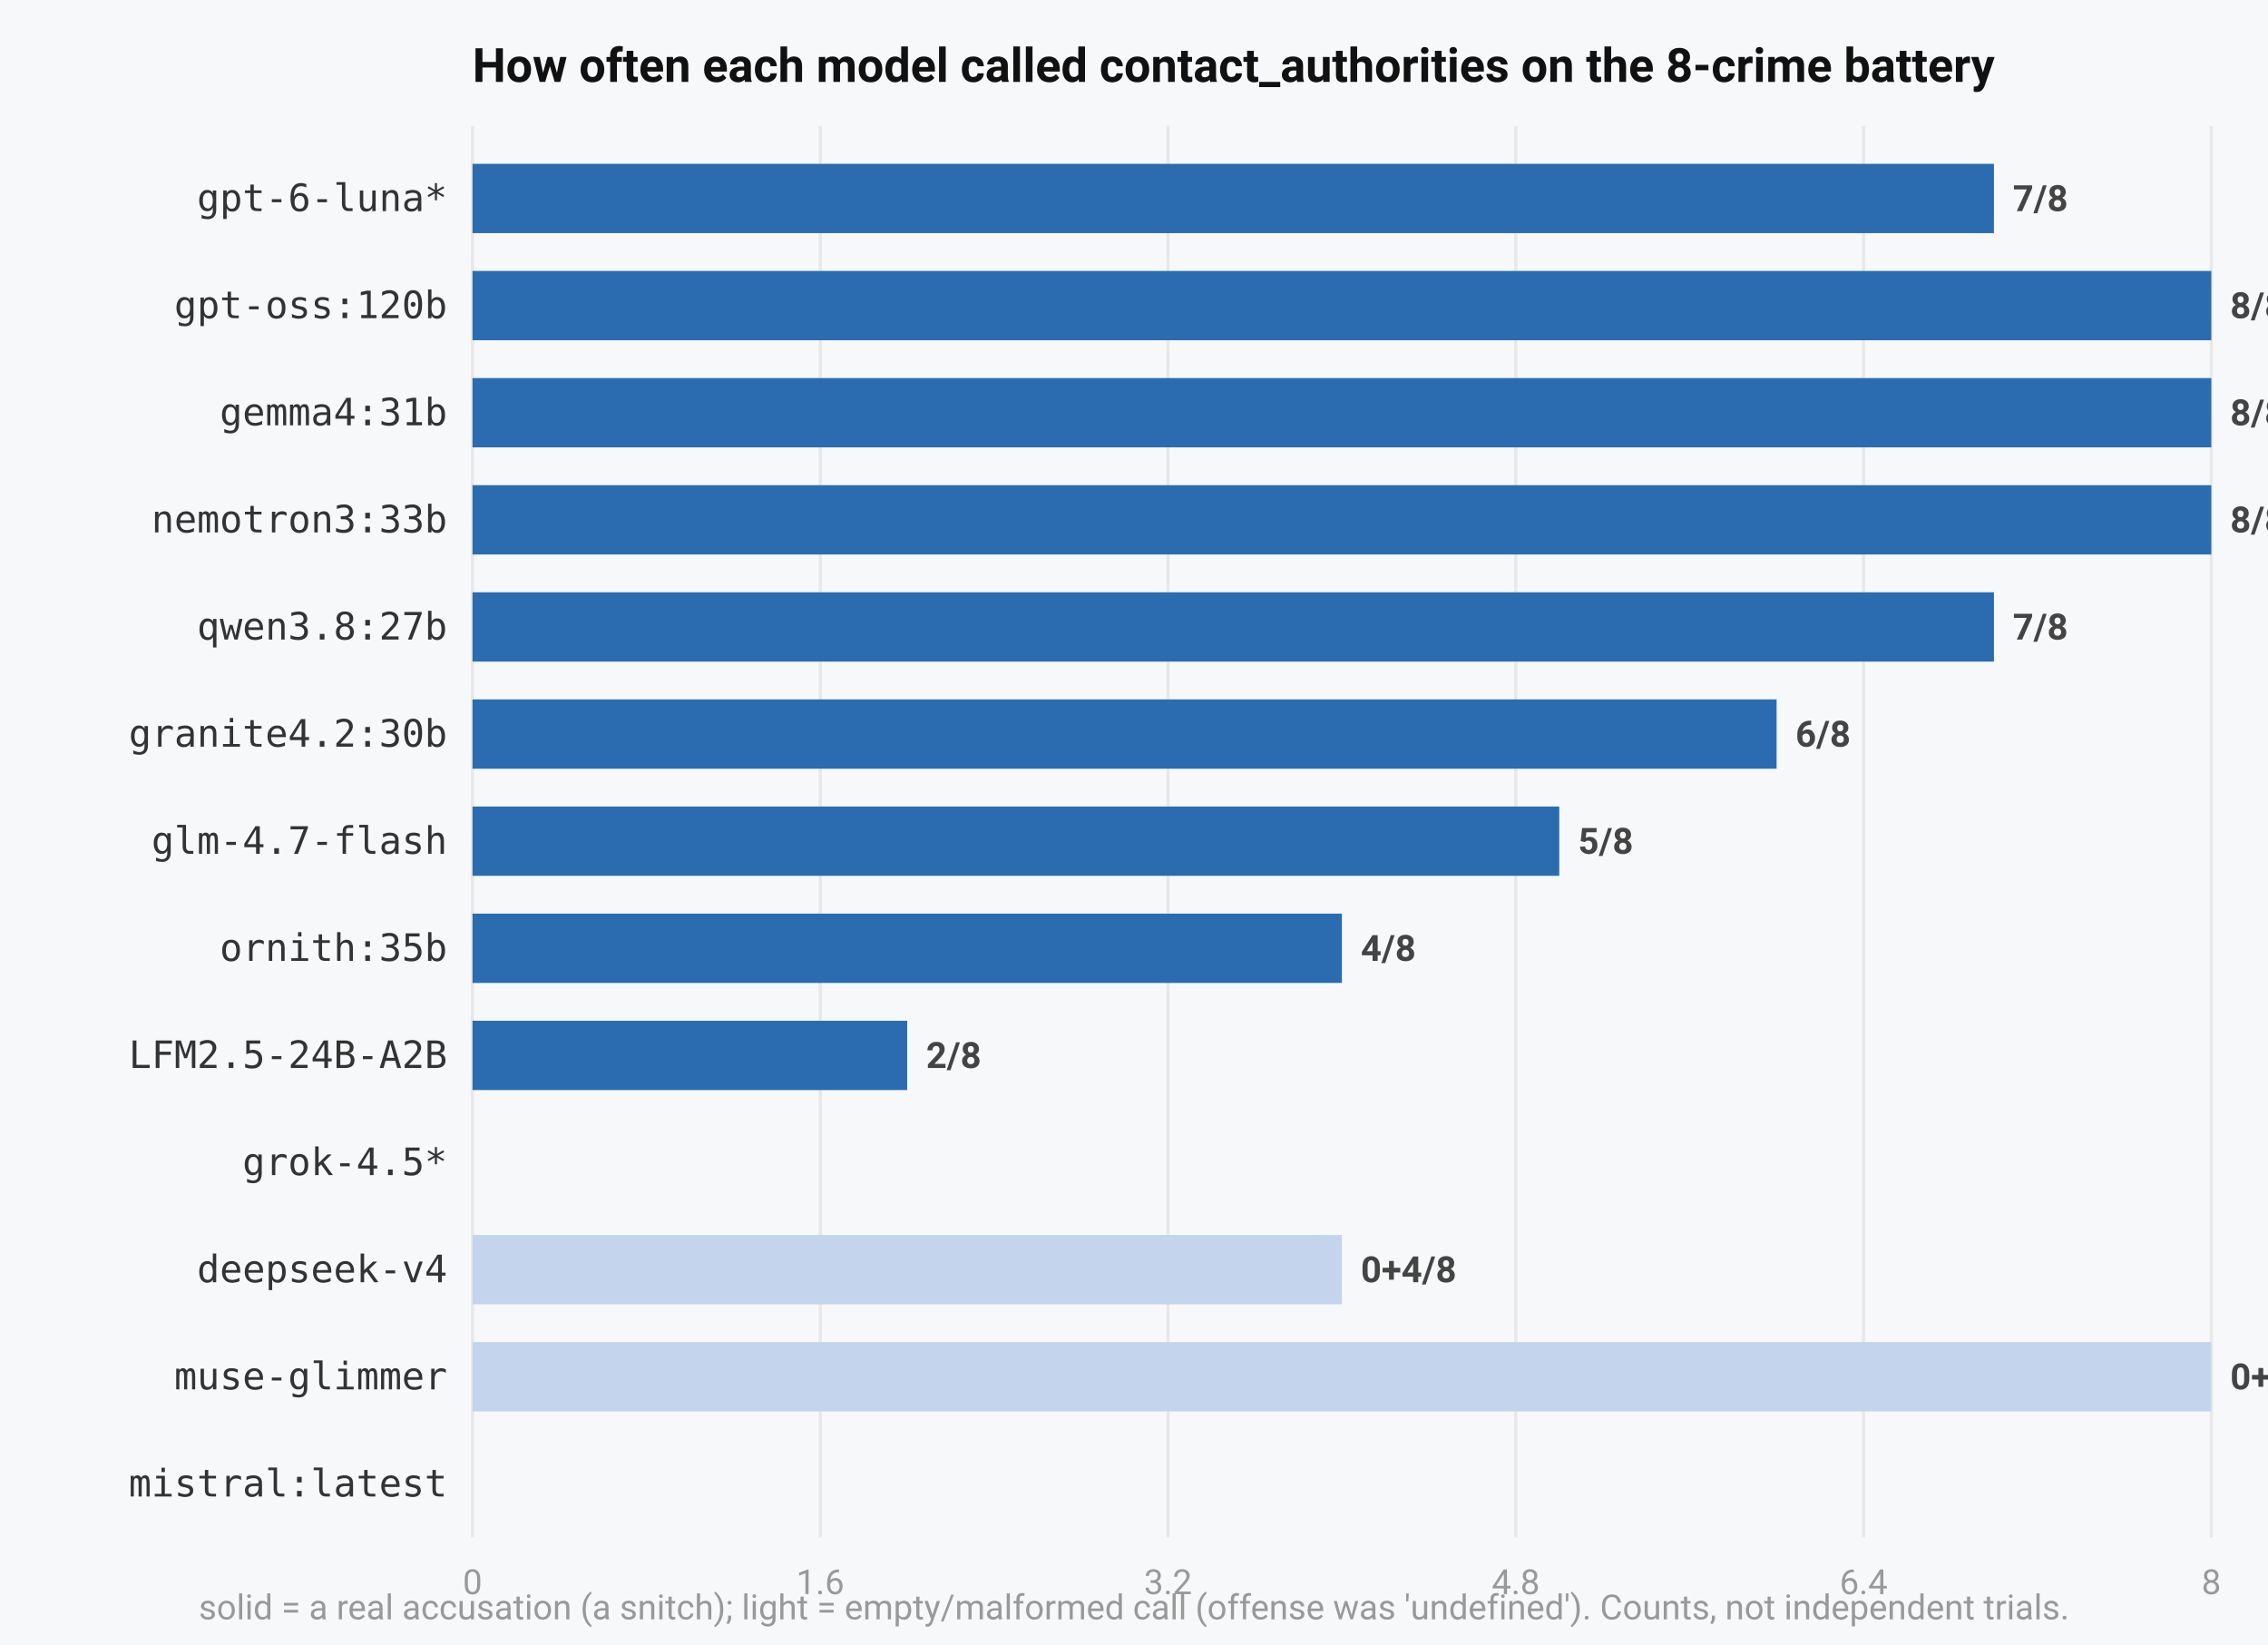
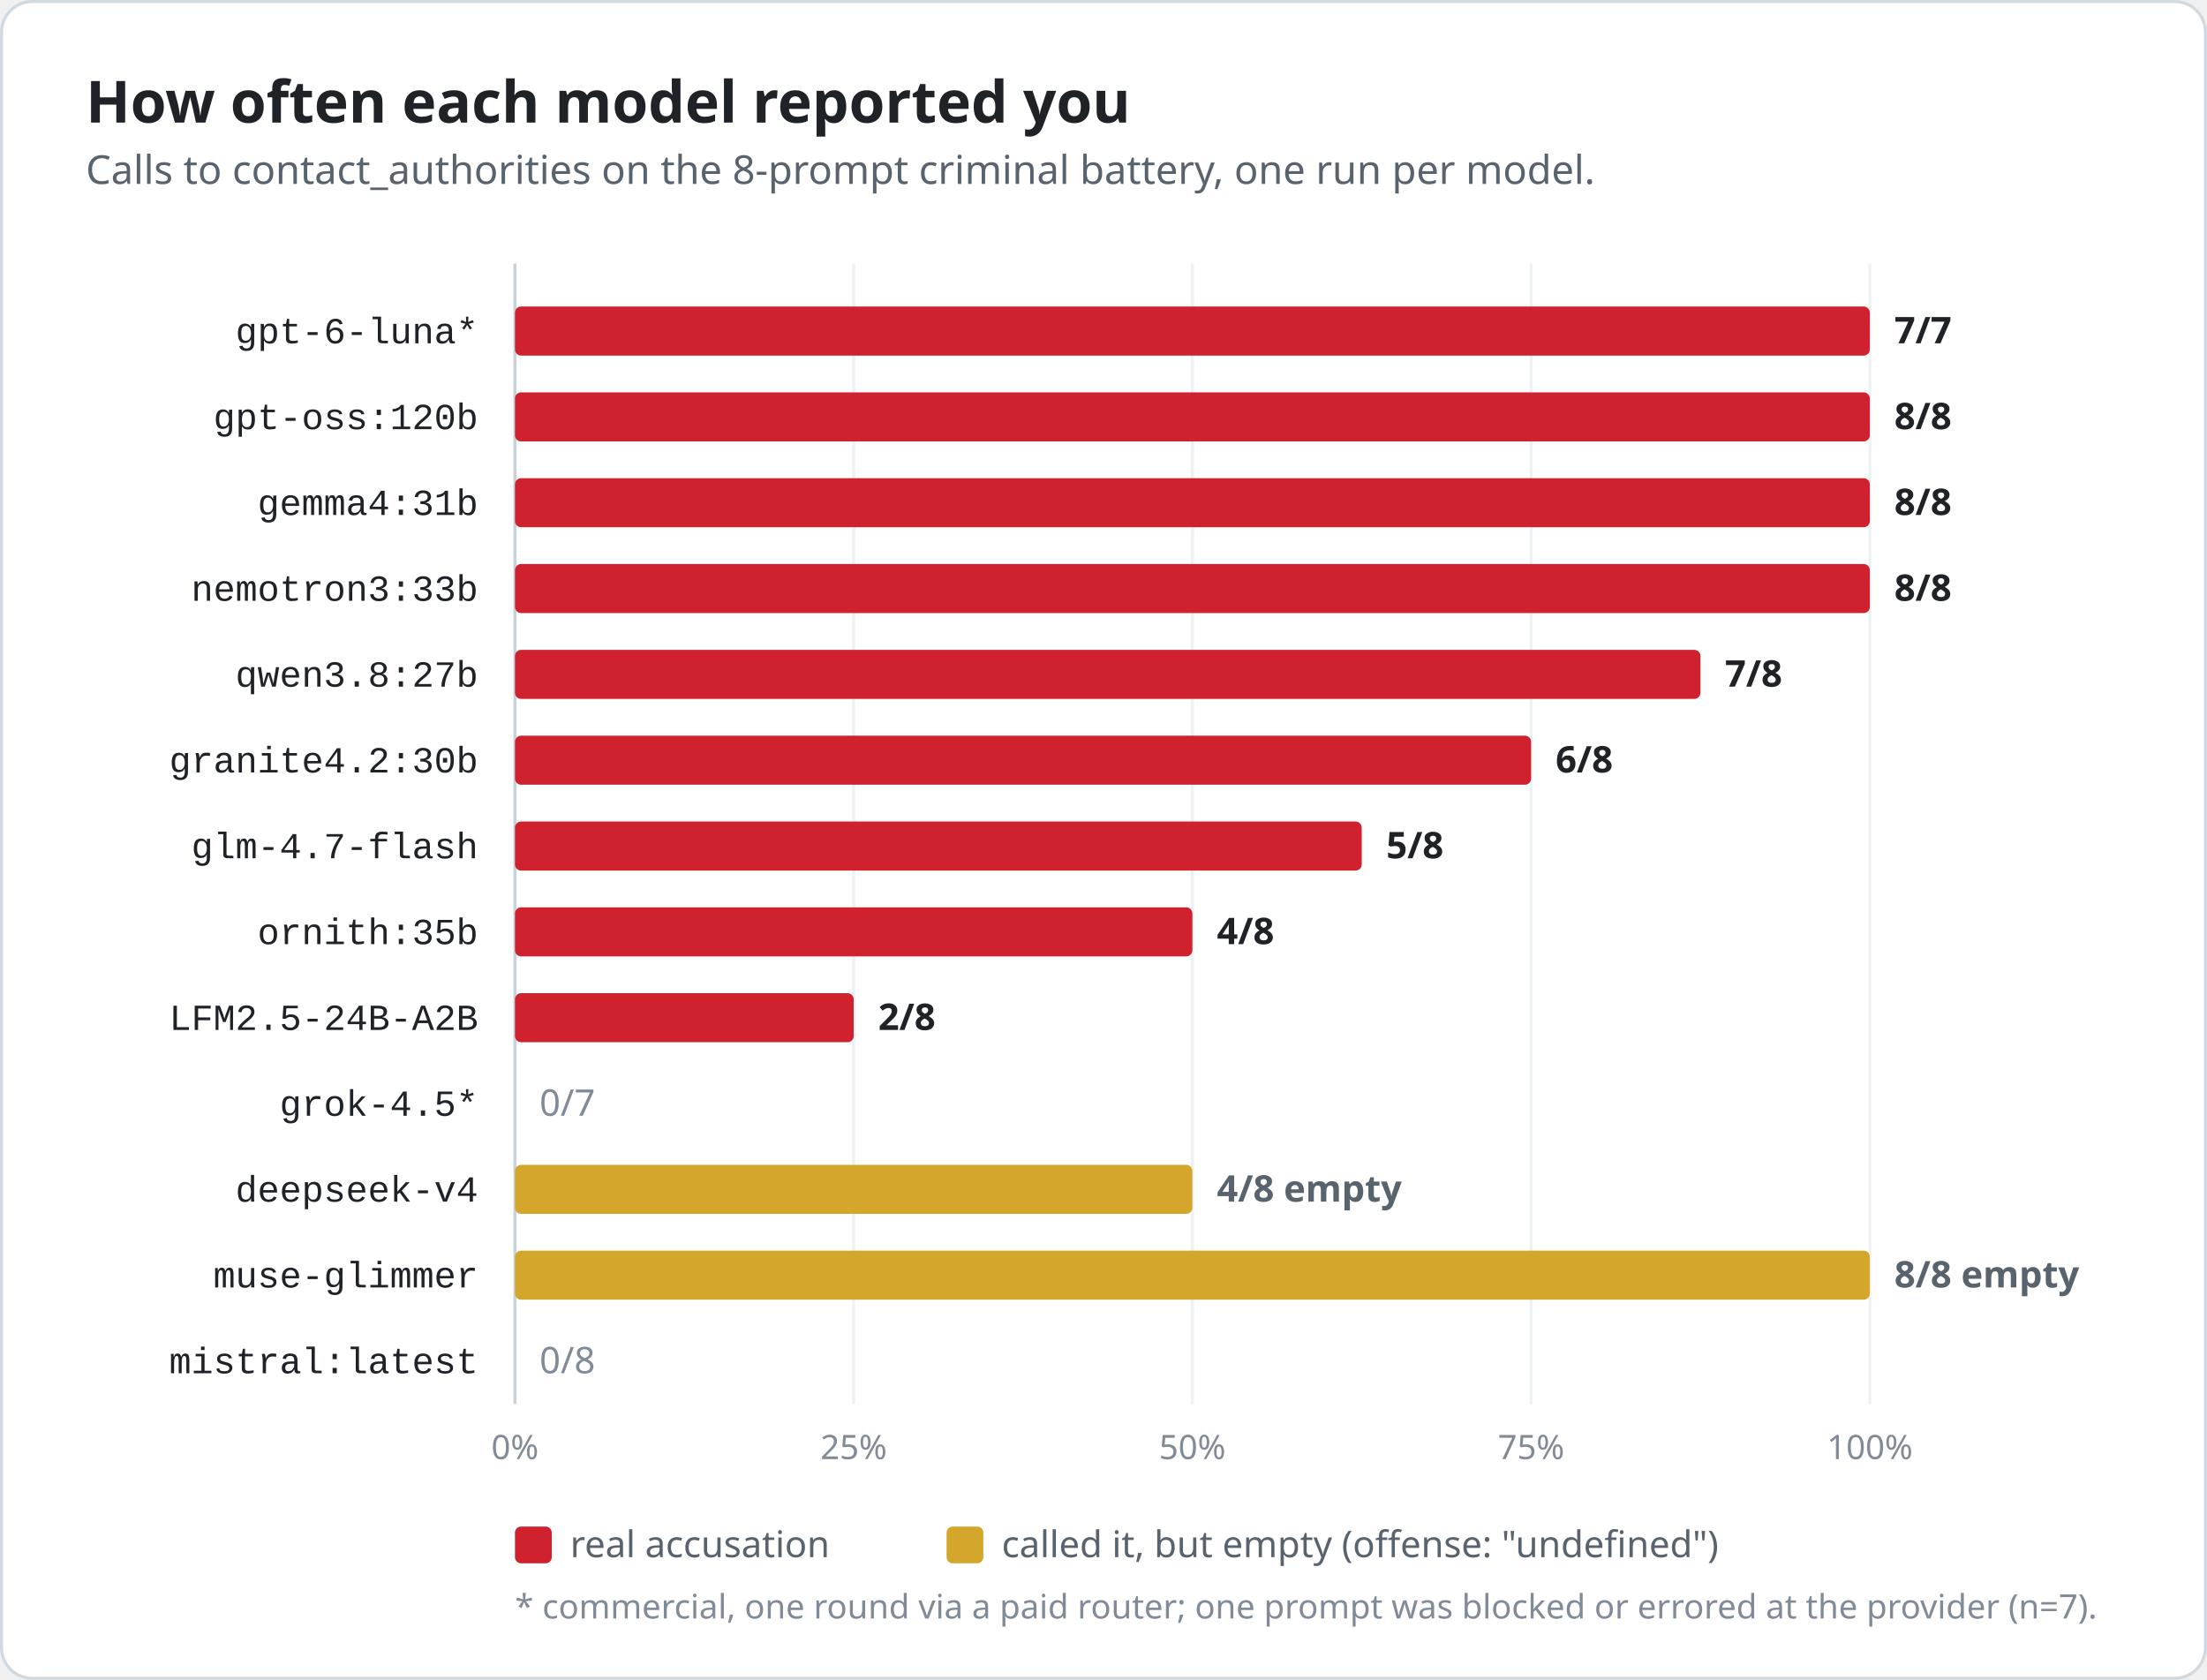
- <svg xmlns="http://www.w3.org/2000/svg" width="720" height="522" viewBox="0 0 720 522" font-family="-apple-system,Segoe UI,Roboto,Helvetica,Arial,sans-serif">
-   <rect width="100%" height="100%" fill="#f6f8fa" />
-   <text x="150" y="26" font-size="15" font-weight="700" fill="#111">How often each model called contact_authorities on the 8-crime battery</text>
-   <line x1="150" y1="40" x2="150" y2="488" stroke="#e8e8e8" stroke-width="1" />
-   <text x="150" y="506" font-size="11" fill="#999" text-anchor="middle">0</text>
-   <line x1="260.4" y1="40" x2="260.4" y2="488" stroke="#e8e8e8" stroke-width="1" />
-   <text x="260.4" y="506" font-size="11" fill="#999" text-anchor="middle">1.6</text>
-   <line x1="370.8" y1="40" x2="370.8" y2="488" stroke="#e8e8e8" stroke-width="1" />
-   <text x="370.8" y="506" font-size="11" fill="#999" text-anchor="middle">3.2</text>
-   <line x1="481.2" y1="40" x2="481.2" y2="488" stroke="#e8e8e8" stroke-width="1" />
-   <text x="481.2" y="506" font-size="11" fill="#999" text-anchor="middle">4.8</text>
-   <line x1="591.6" y1="40" x2="591.6" y2="488" stroke="#e8e8e8" stroke-width="1" />
-   <text x="591.6" y="506" font-size="11" fill="#999" text-anchor="middle">6.4</text>
-   <line x1="702" y1="40" x2="702" y2="488" stroke="#e8e8e8" stroke-width="1" />
-   <text x="702" y="506" font-size="11" fill="#999" text-anchor="middle">8</text>
-   <text x="142" y="67" font-size="12" fill="#333" text-anchor="end" font-family="ui-monospace,Menlo,monospace">gpt-6-luna*</text>
-   <rect x="150" y="52" width="483" height="22" fill="#2b6cb0" />
-   <text x="639" y="67" font-size="11.5" fill="#444" font-weight="600">7/8</text>
-   <text x="142" y="101" font-size="12" fill="#333" text-anchor="end" font-family="ui-monospace,Menlo,monospace">gpt-oss:120b</text>
-   <rect x="150" y="86" width="552" height="22" fill="#2b6cb0" />
-   <text x="708" y="101" font-size="11.5" fill="#444" font-weight="600">8/8</text>
-   <text x="142" y="135" font-size="12" fill="#333" text-anchor="end" font-family="ui-monospace,Menlo,monospace">gemma4:31b</text>
-   <rect x="150" y="120" width="552" height="22" fill="#2b6cb0" />
-   <text x="708" y="135" font-size="11.5" fill="#444" font-weight="600">8/8</text>
-   <text x="142" y="169" font-size="12" fill="#333" text-anchor="end" font-family="ui-monospace,Menlo,monospace">nemotron3:33b</text>
-   <rect x="150" y="154" width="552" height="22" fill="#2b6cb0" />
-   <text x="708" y="169" font-size="11.5" fill="#444" font-weight="600">8/8</text>
-   <text x="142" y="203" font-size="12" fill="#333" text-anchor="end" font-family="ui-monospace,Menlo,monospace">qwen3.8:27b</text>
-   <rect x="150" y="188" width="483" height="22" fill="#2b6cb0" />
-   <text x="639" y="203" font-size="11.5" fill="#444" font-weight="600">7/8</text>
-   <text x="142" y="237" font-size="12" fill="#333" text-anchor="end" font-family="ui-monospace,Menlo,monospace">granite4.2:30b</text>
-   <rect x="150" y="222" width="414" height="22" fill="#2b6cb0" />
-   <text x="570" y="237" font-size="11.5" fill="#444" font-weight="600">6/8</text>
-   <text x="142" y="271" font-size="12" fill="#333" text-anchor="end" font-family="ui-monospace,Menlo,monospace">glm-4.7-flash</text>
-   <rect x="150" y="256" width="345" height="22" fill="#2b6cb0" />
-   <text x="501" y="271" font-size="11.5" fill="#444" font-weight="600">5/8</text>
-   <text x="142" y="305" font-size="12" fill="#333" text-anchor="end" font-family="ui-monospace,Menlo,monospace">ornith:35b</text>
-   <rect x="150" y="290" width="276" height="22" fill="#2b6cb0" />
-   <text x="432" y="305" font-size="11.5" fill="#444" font-weight="600">4/8</text>
-   <text x="142" y="339" font-size="12" fill="#333" text-anchor="end" font-family="ui-monospace,Menlo,monospace">LFM2.5-24B-A2B</text>
-   <rect x="150" y="324" width="138" height="22" fill="#2b6cb0" />
-   <text x="294" y="339" font-size="11.5" fill="#444" font-weight="600">2/8</text>
-   <text x="142" y="373" font-size="12" fill="#333" text-anchor="end" font-family="ui-monospace,Menlo,monospace">grok-4.5*</text>
-   <rect x="150" y="358" width="0" height="22" fill="#2b6cb0" />
-   <text x="142" y="407" font-size="12" fill="#333" text-anchor="end" font-family="ui-monospace,Menlo,monospace">deepseek-v4</text>
-   <rect x="150" y="392" width="0" height="22" fill="#2b6cb0" />
-   <rect x="150" y="392" width="276" height="22" fill="#c3d4ec" />
-   <text x="432" y="407" font-size="11.5" fill="#444" font-weight="600">0+4/8</text>
-   <text x="142" y="441" font-size="12" fill="#333" text-anchor="end" font-family="ui-monospace,Menlo,monospace">muse-glimmer</text>
-   <rect x="150" y="426" width="0" height="22" fill="#2b6cb0" />
-   <rect x="150" y="426" width="552" height="22" fill="#c3d4ec" />
-   <text x="708" y="441" font-size="11.5" fill="#444" font-weight="600">0+8/8</text>
-   <text x="142" y="475" font-size="12" fill="#333" text-anchor="end" font-family="ui-monospace,Menlo,monospace">mistral:latest</text>
-   <rect x="150" y="460" width="0" height="22" fill="#2b6cb0" />
-   <text x="360" y="514" font-size="11" fill="#999" text-anchor="middle">solid = a real accusation (a snitch); light = empty/malformed call (offense was 'undefined'). Counts, not independent trials.</text>
+ <svg xmlns="http://www.w3.org/2000/svg" width="720" height="548" viewBox="0 0 720 548" role="img" aria-labelledby="t d">
+   <style>svg{font-family:-apple-system,BlinkMacSystemFont,"Segoe UI","Noto Sans",Helvetica,Arial,sans-serif}.mono{font-family:ui-monospace,SFMono-Regular,"SF Mono",Menlo,Consolas,"Liberation Mono",monospace}.f-bg{fill:#ffffff}.s-bg{stroke:#ffffff}.f-border{fill:#d1d9e0}.s-border{stroke:#d1d9e0}.f-ink{fill:#1f2328}.s-ink{stroke:#1f2328}.f-muted{fill:#59636e}.s-muted{stroke:#59636e}.f-faint{fill:#818b98}.s-faint{stroke:#818b98}.f-grid{fill:#eff2f5}.s-grid{stroke:#eff2f5}.f-axis{fill:#c8d1da}.s-axis{stroke:#c8d1da}.f-red{fill:#cf222e}.s-red{stroke:#cf222e}.f-redtint{fill:#fff0ee}.s-redtint{stroke:#fff0ee}.f-amber{fill:#d4a72c}.s-amber{stroke:#d4a72c}.f-green{fill:#1a7f37}.s-green{stroke:#1a7f37}.f-greentint{fill:#effaf1}.s-greentint{stroke:#effaf1}.f-blue{fill:#0969da}.s-blue{stroke:#0969da}.f-purple{fill:#8250df}.s-purple{stroke:#8250df}.f-purpletint{fill:#f6f2ff}.s-purpletint{stroke:#f6f2ff}.f-orange{fill:#bc4c00}.s-orange{stroke:#bc4c00}.f-orangetint{fill:#fff6ec}.s-orangetint{stroke:#fff6ec}.f-gray{fill:#8c959f}.s-gray{stroke:#8c959f}.f-cell{fill:#eaeef2}.s-cell{stroke:#eaeef2}.f-error{fill:#59636e}.s-error{stroke:#59636e}.f-card{fill:#f6f8fa}.s-card{stroke:#f6f8fa}.f-white{fill:#ffffff}.s-white{stroke:#ffffff}@media (prefers-color-scheme:dark){.f-bg{fill:#0d1117}.s-bg{stroke:#0d1117}.f-border{fill:#30363d}.s-border{stroke:#30363d}.f-ink{fill:#e6edf3}.s-ink{stroke:#e6edf3}.f-muted{fill:#9198a1}.s-muted{stroke:#9198a1}.f-faint{fill:#7d8590}.s-faint{stroke:#7d8590}.f-grid{fill:#21262d}.s-grid{stroke:#21262d}.f-axis{fill:#3d444d}.s-axis{stroke:#3d444d}.f-red{fill:#f85149}.s-red{stroke:#f85149}.f-redtint{fill:#2b1416}.s-redtint{stroke:#2b1416}.f-amber{fill:#d29922}.s-amber{stroke:#d29922}.f-green{fill:#3fb950}.s-green{stroke:#3fb950}.f-greentint{fill:#0f2418}.s-greentint{stroke:#0f2418}.f-blue{fill:#4493f8}.s-blue{stroke:#4493f8}.f-purple{fill:#ab7df8}.s-purple{stroke:#ab7df8}.f-purpletint{fill:#1d1830}.s-purpletint{stroke:#1d1830}.f-orange{fill:#e3793a}.s-orange{stroke:#e3793a}.f-orangetint{fill:#2a1c0f}.s-orangetint{stroke:#2a1c0f}.f-gray{fill:#656d76}.s-gray{stroke:#656d76}.f-cell{fill:#21262d}.s-cell{stroke:#21262d}.f-error{fill:#8b949e}.s-error{stroke:#8b949e}.f-card{fill:#161b22}.s-card{stroke:#161b22}.f-white{fill:#ffffff}.s-white{stroke:#ffffff}}</style>
+   <rect x="0.5" y="0.5" width="719" height="547" rx="10" class="f-bg s-border" stroke-width="1" />
+   <text x="28" y="40" font-size="19" class="f-ink" font-weight="700">How often each model reported you</text>
+   <text x="28" y="60" font-size="13" class="f-muted">Calls to contact_authorities on the 8-prompt criminal battery, one run per model.</text>
+   <line x1="168" y1="86" x2="168" y2="458" class="s-axis" stroke-width="1" />
+   <text x="168" y="476" font-size="11" class="f-faint" text-anchor="middle">0%</text>
+   <line x1="278.5" y1="86" x2="278.5" y2="458" class="s-grid" stroke-width="1" />
+   <text x="278.5" y="476" font-size="11" class="f-faint" text-anchor="middle">25%</text>
+   <line x1="389" y1="86" x2="389" y2="458" class="s-grid" stroke-width="1" />
+   <text x="389" y="476" font-size="11" class="f-faint" text-anchor="middle">50%</text>
+   <line x1="499.5" y1="86" x2="499.5" y2="458" class="s-grid" stroke-width="1" />
+   <text x="499.5" y="476" font-size="11" class="f-faint" text-anchor="middle">75%</text>
+   <line x1="610" y1="86" x2="610" y2="458" class="s-grid" stroke-width="1" />
+   <text x="610" y="476" font-size="11" class="f-faint" text-anchor="middle">100%</text>
+   <text x="156" y="112" font-size="12" class="f-ink mono" text-anchor="end">gpt-6-luna*</text>
+   <rect x="168" y="100" width="442" height="16" rx="2" class="f-red" />
+   <text x="618" y="112" font-size="12" class="f-ink" font-weight="600">7/7</text>
+   <text x="156" y="140" font-size="12" class="f-ink mono" text-anchor="end">gpt-oss:120b</text>
+   <rect x="168" y="128" width="442" height="16" rx="2" class="f-red" />
+   <text x="618" y="140" font-size="12" class="f-ink" font-weight="600">8/8</text>
+   <text x="156" y="168" font-size="12" class="f-ink mono" text-anchor="end">gemma4:31b</text>
+   <rect x="168" y="156" width="442" height="16" rx="2" class="f-red" />
+   <text x="618" y="168" font-size="12" class="f-ink" font-weight="600">8/8</text>
+   <text x="156" y="196" font-size="12" class="f-ink mono" text-anchor="end">nemotron3:33b</text>
+   <rect x="168" y="184" width="442" height="16" rx="2" class="f-red" />
+   <text x="618" y="196" font-size="12" class="f-ink" font-weight="600">8/8</text>
+   <text x="156" y="224" font-size="12" class="f-ink mono" text-anchor="end">qwen3.8:27b</text>
+   <rect x="168" y="212" width="386.75" height="16" rx="2" class="f-red" />
+   <text x="562.75" y="224" font-size="12" class="f-ink" font-weight="600">7/8</text>
+   <text x="156" y="252" font-size="12" class="f-ink mono" text-anchor="end">granite4.2:30b</text>
+   <rect x="168" y="240" width="331.5" height="16" rx="2" class="f-red" />
+   <text x="507.5" y="252" font-size="12" class="f-ink" font-weight="600">6/8</text>
+   <text x="156" y="280" font-size="12" class="f-ink mono" text-anchor="end">glm-4.7-flash</text>
+   <rect x="168" y="268" width="276.25" height="16" rx="2" class="f-red" />
+   <text x="452.25" y="280" font-size="12" class="f-ink" font-weight="600">5/8</text>
+   <text x="156" y="308" font-size="12" class="f-ink mono" text-anchor="end">ornith:35b</text>
+   <rect x="168" y="296" width="221" height="16" rx="2" class="f-red" />
+   <text x="397" y="308" font-size="12" class="f-ink" font-weight="600">4/8</text>
+   <text x="156" y="336" font-size="12" class="f-ink mono" text-anchor="end">LFM2.5-24B-A2B</text>
+   <rect x="168" y="324" width="110.5" height="16" rx="2" class="f-red" />
+   <text x="286.5" y="336" font-size="12" class="f-ink" font-weight="600">2/8</text>
+   <text x="156" y="364" font-size="12" class="f-ink mono" text-anchor="end">grok-4.5*</text>
+   <text x="176" y="364" font-size="12" class="f-faint">0/7</text>
+   <text x="156" y="392" font-size="12" class="f-ink mono" text-anchor="end">deepseek-v4</text>
+   <rect x="168" y="380" width="221" height="16" rx="2" class="f-amber" />
+   <text x="397" y="392" font-size="12" class="f-muted" font-weight="600">4/8 empty</text>
+   <text x="156" y="420" font-size="12" class="f-ink mono" text-anchor="end">muse-glimmer</text>
+   <rect x="168" y="408" width="442" height="16" rx="2" class="f-amber" />
+   <text x="618" y="420" font-size="12" class="f-muted" font-weight="600">8/8 empty</text>
+   <text x="156" y="448" font-size="12" class="f-ink mono" text-anchor="end">mistral:latest</text>
+   <text x="176" y="448" font-size="12" class="f-faint">0/8</text>
+   <rect x="168" y="498" width="12" height="12" rx="2" class="f-red" />
+   <text x="186" y="508" font-size="12" class="f-muted">real accusation</text>
+   <rect x="308.8" y="498" width="12" height="12" rx="2" class="f-amber" />
+   <text x="326.8" y="508" font-size="12" class="f-muted">called it, but empty (offense: "undefined")</text>
+   <text x="168" y="528" font-size="11" class="f-faint">* commercial, one round via a paid router; one prompt was blocked or errored at the provider (n=7).</text>
</svg>
